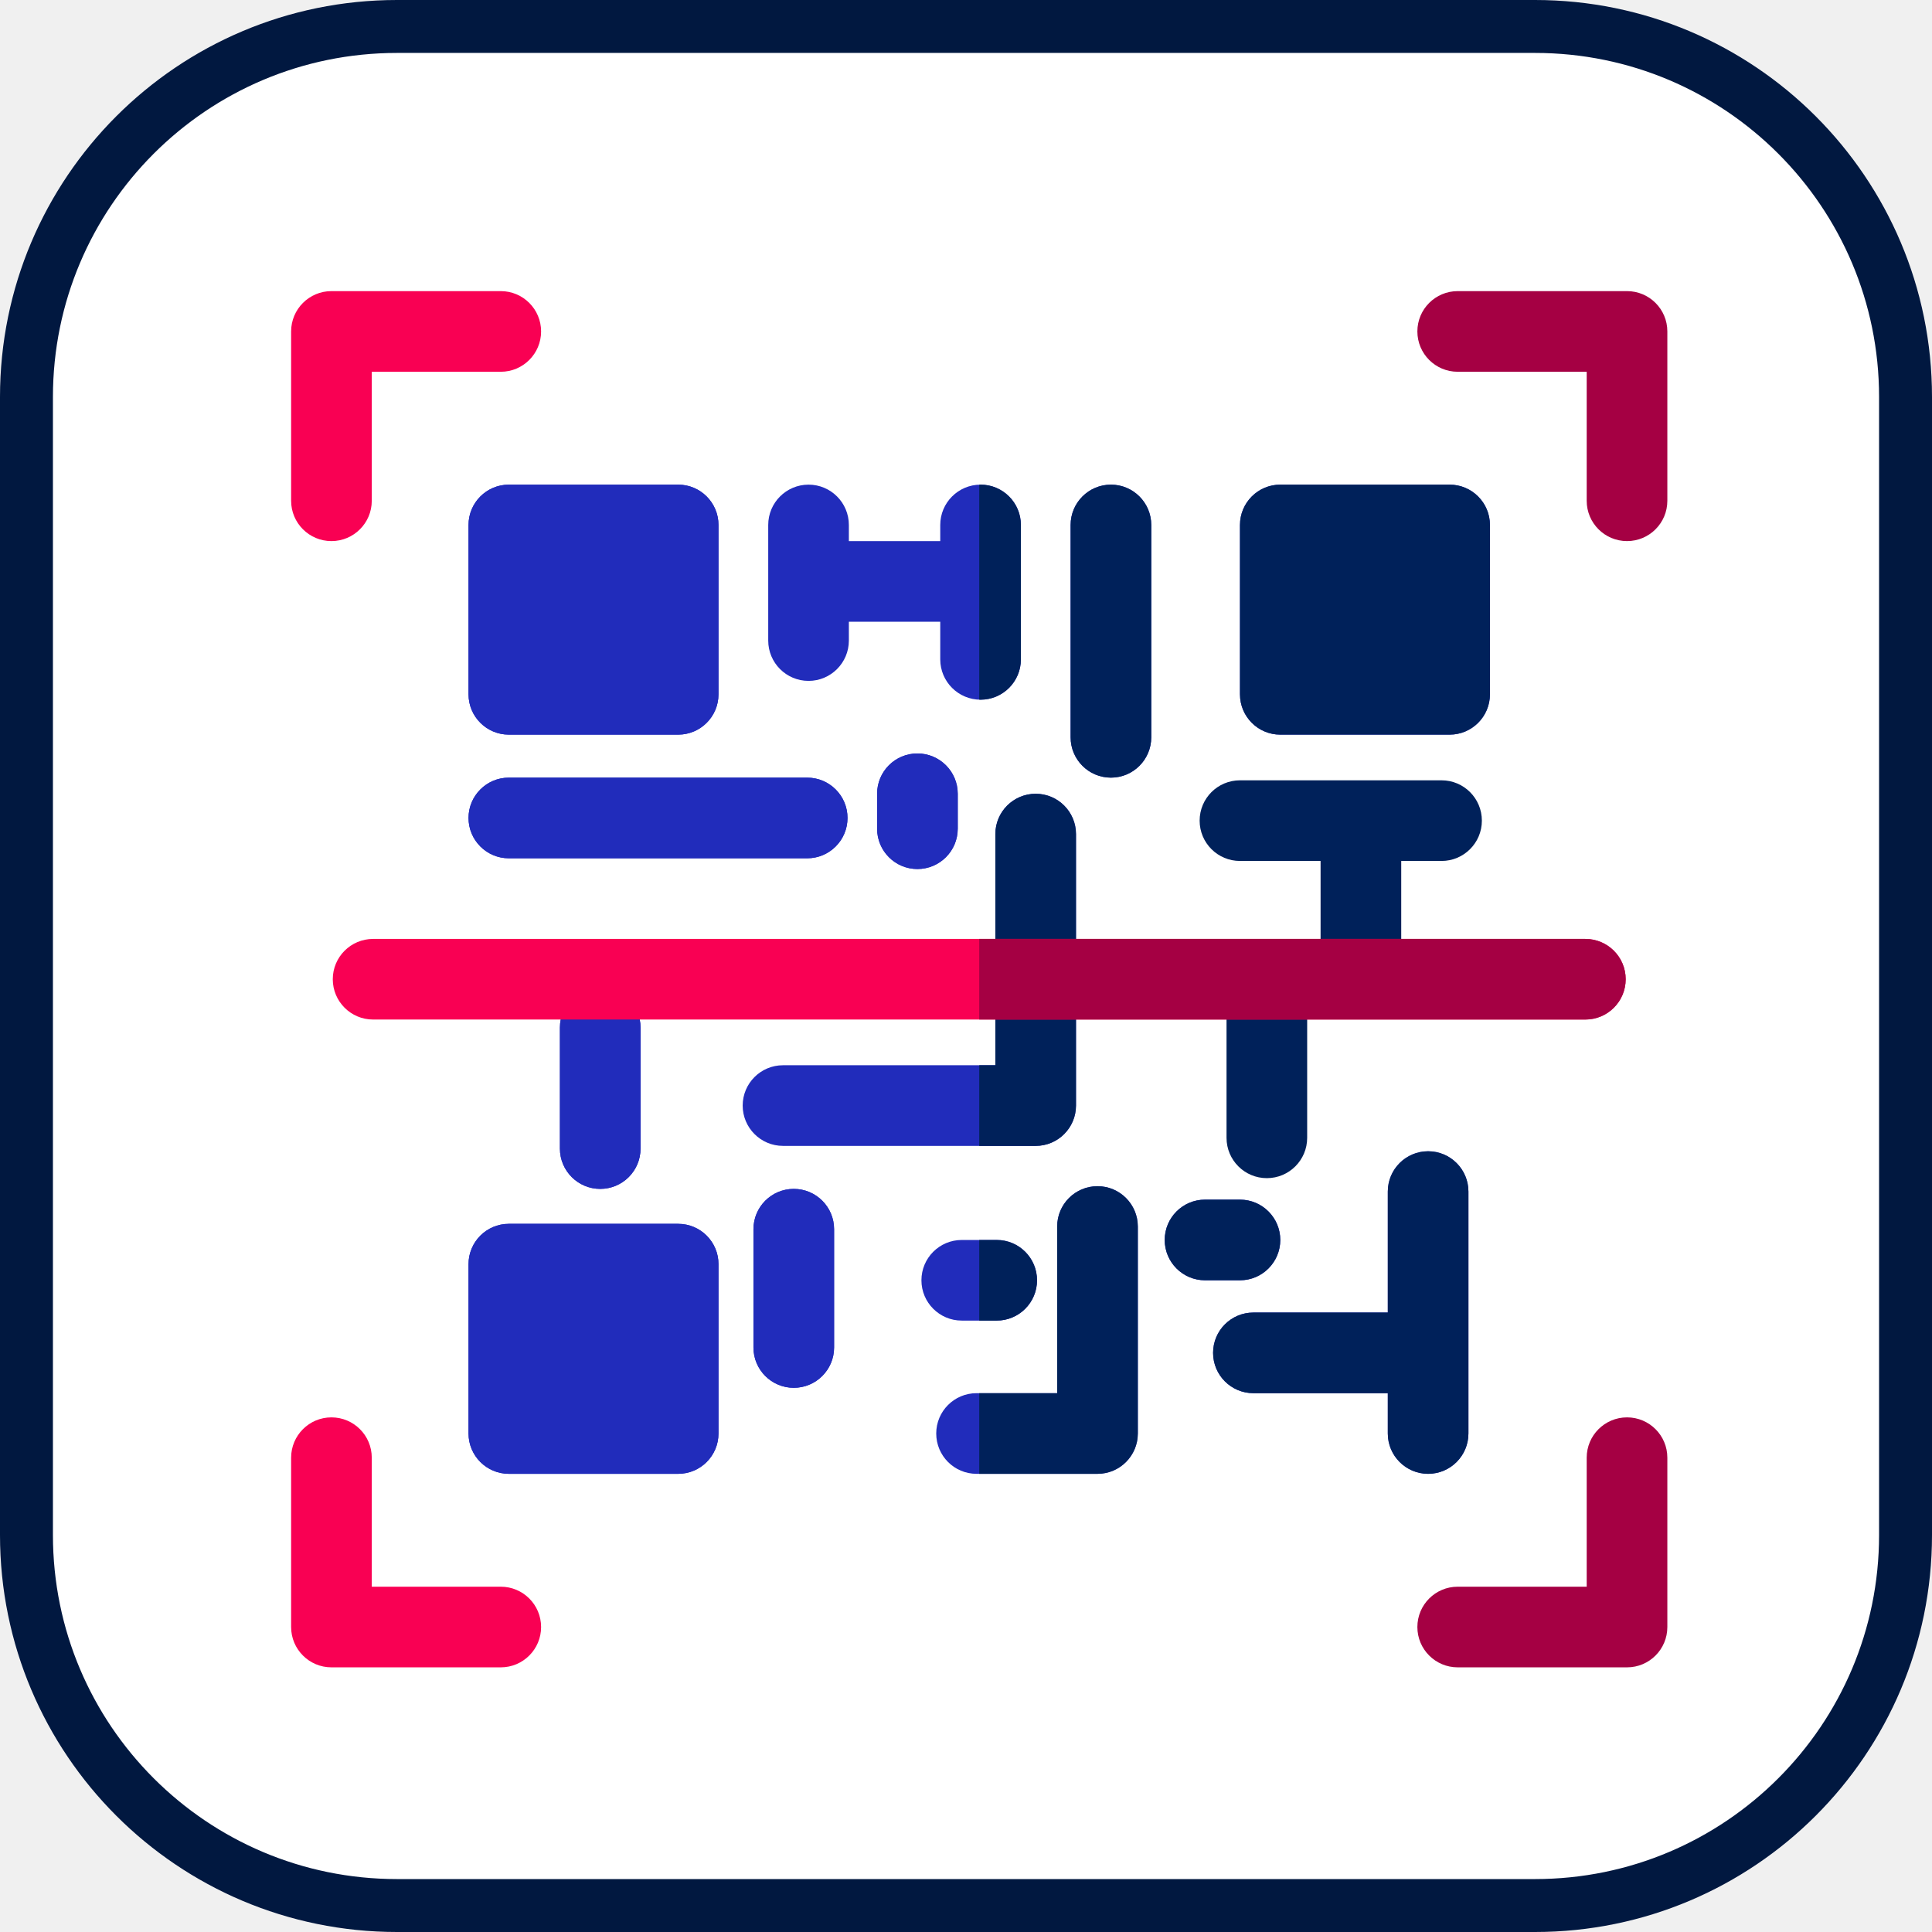
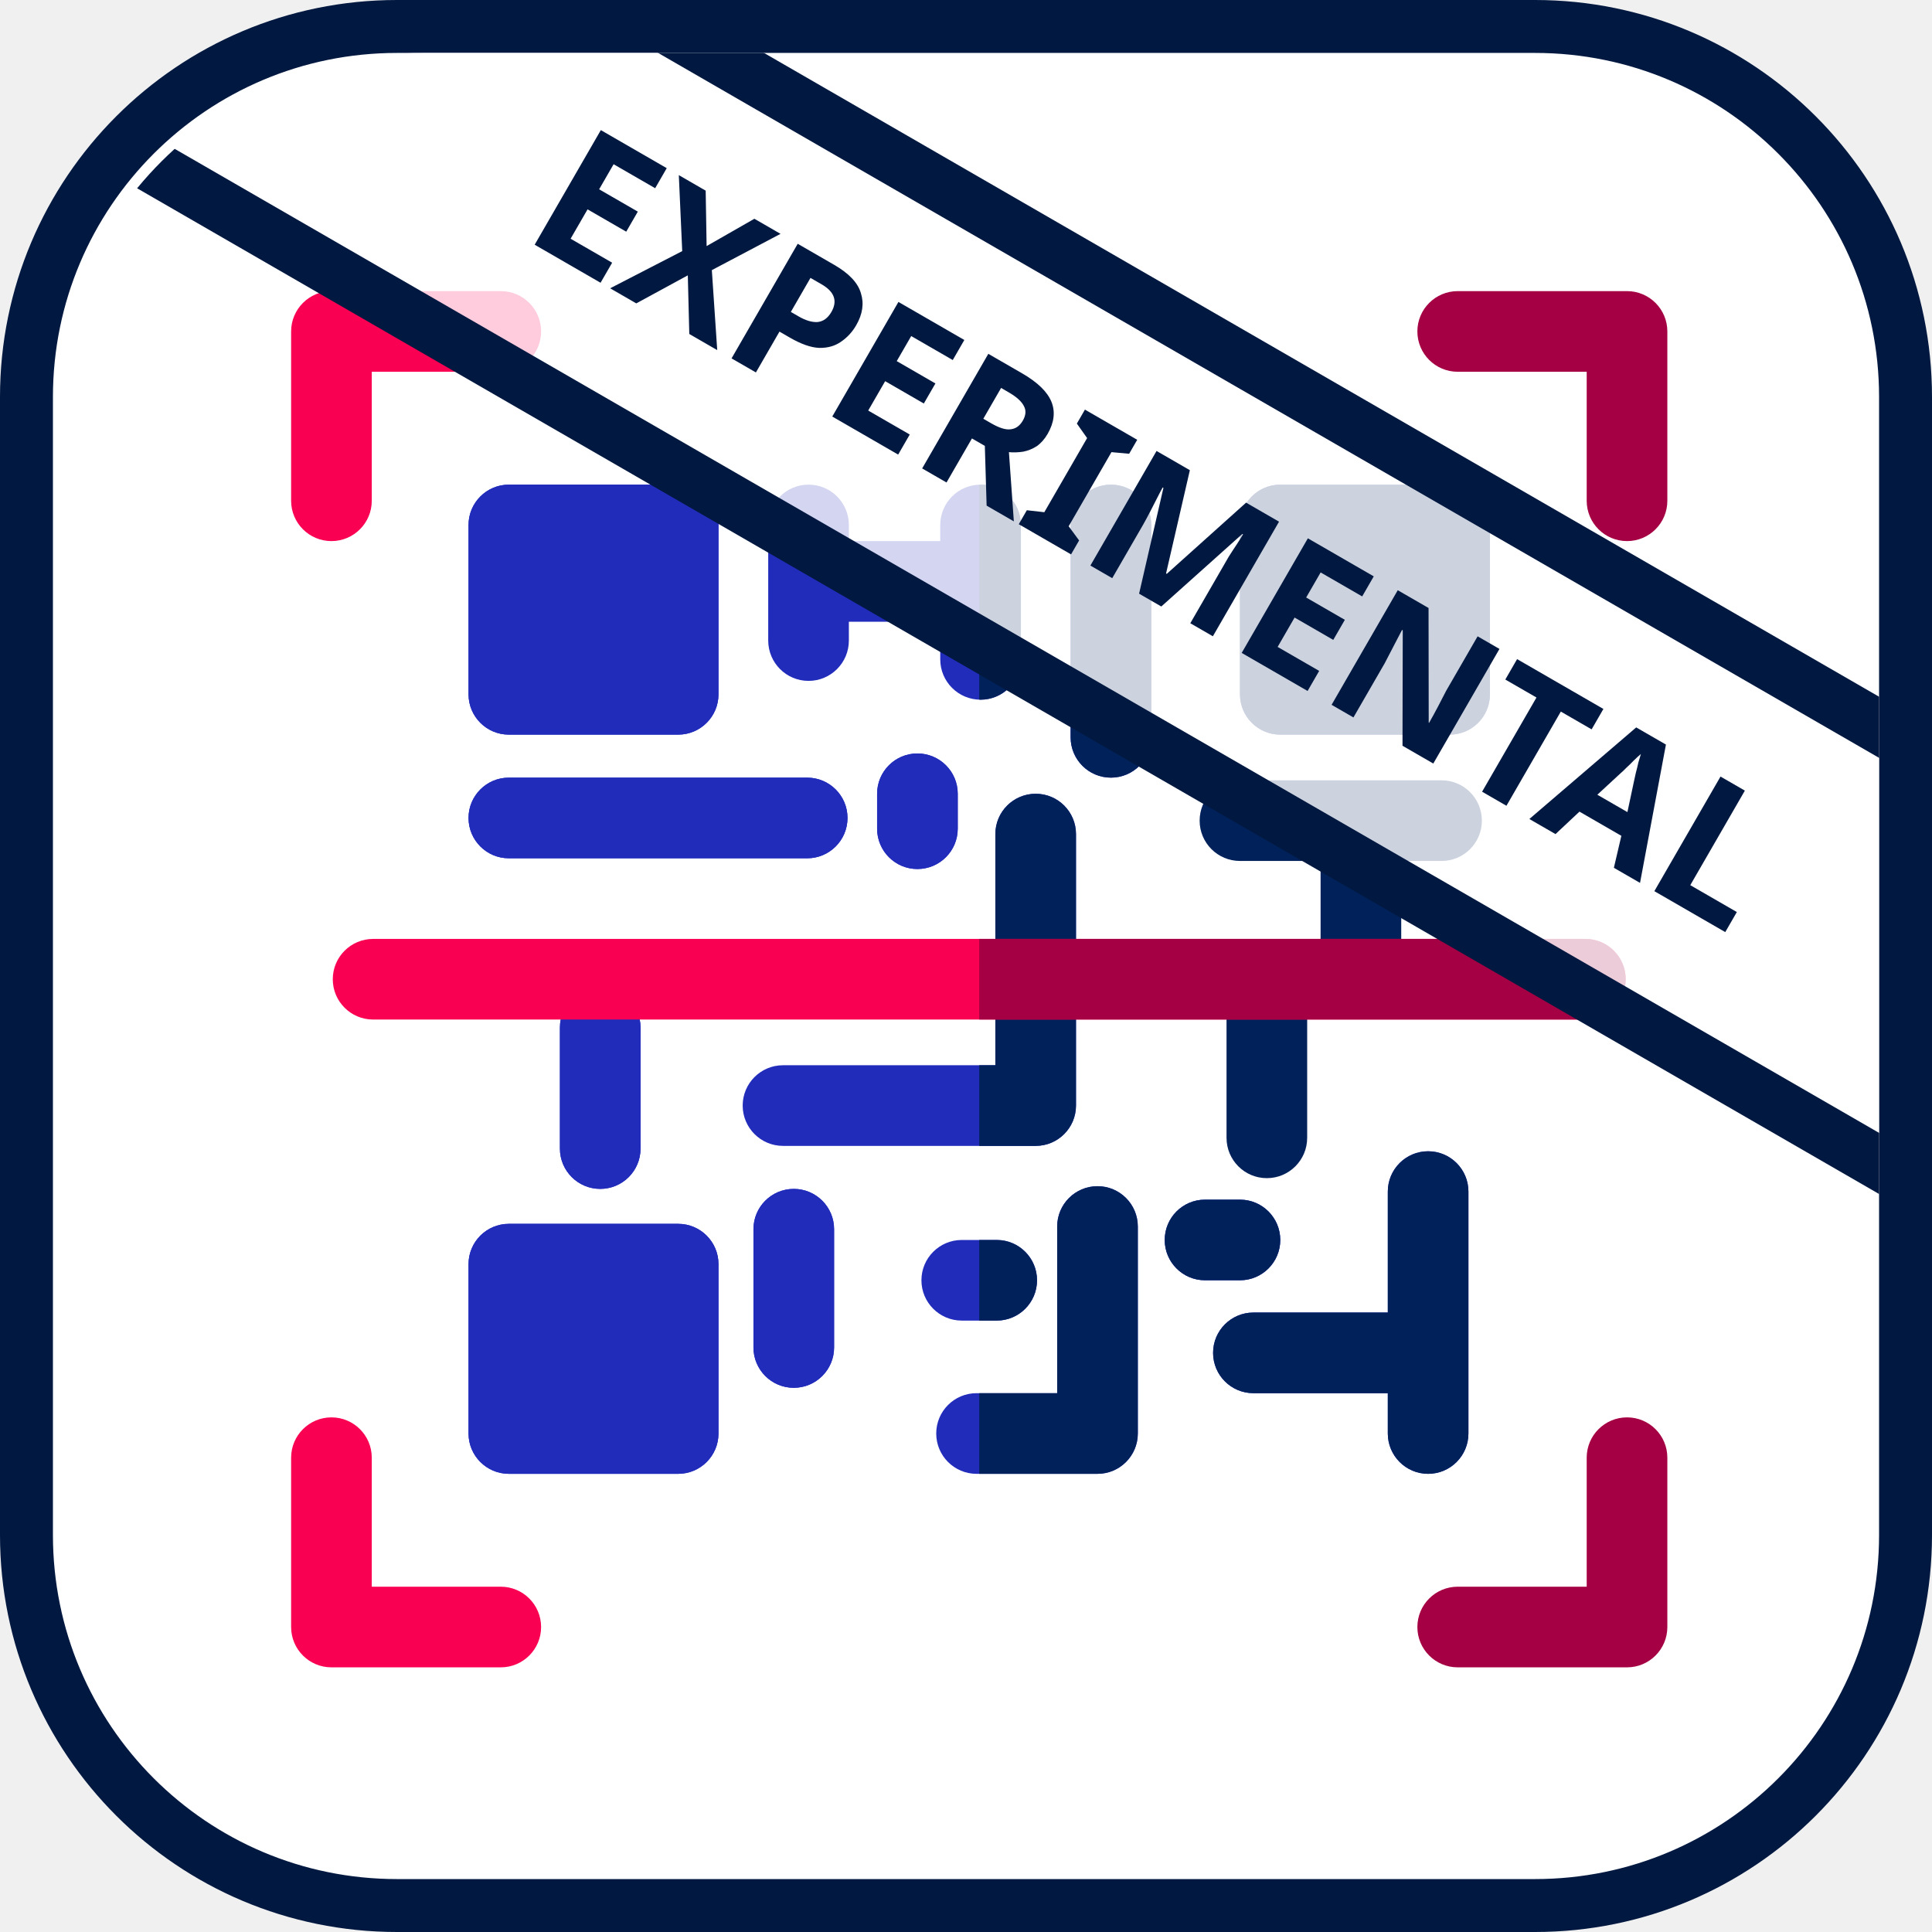
- <svg xmlns="http://www.w3.org/2000/svg" width="73px" height="73px" viewBox="0 0 73 73" version="1.1">
-   <defs />
+ <svg xmlns="http://www.w3.org/2000/svg" xmlns:xlink="http://www.w3.org/1999/xlink" width="73px" height="73px" viewBox="0 0 73 73" version="1.1">
+   <defs>
+     <rect id="path-1" x="0" y="0" width="69" height="69" rx="14" />
+   </defs>
  <g id="the-modern-web/shape-detection" stroke="none" stroke-width="1" fill="none" fill-rule="evenodd">
    <g id="container" transform="translate(2, 2)" fill-rule="nonzero">
      <rect id="mask" stroke="#011840" stroke-width="2" fill="#FFFFFF" x="-1" y="-1" width="71" height="71" rx="14" />
      <g id="qr-code" transform="translate(9, 9)">
        <path d="M1.523,9.445 C0.682,9.445 0,8.763 0,7.922 L0,1.523 C0,0.682 0.682,0 1.523,0 L7.921,0 C8.763,0 9.445,0.682 9.445,1.523 C9.445,2.365 8.763,3.047 7.921,3.047 L3.047,3.047 L3.047,7.922 C3.047,8.763 2.365,9.445 1.523,9.445 Z" id="Shape" fill="#F90053" />
        <path d="M50.477,9.445 C49.635,9.445 48.953,8.763 48.953,7.922 L48.953,3.047 L44.079,3.047 C43.237,3.047 42.555,2.365 42.555,1.523 C42.555,0.682 43.237,0 44.079,0 L50.477,0 C51.318,0 52,0.682 52,1.523 L52,7.922 C52,8.763 51.318,9.445 50.477,9.445 Z" id="Shape" fill="#A50043" />
        <path d="M7.921,52 L1.523,52 C0.682,52 0,51.318 0,50.477 L0,44.078 C0,43.237 0.682,42.555 1.523,42.555 C2.365,42.555 3.047,43.237 3.047,44.078 L3.047,48.953 L7.921,48.953 C8.763,48.953 9.445,49.635 9.445,50.477 C9.445,51.318 8.763,52 7.921,52 Z" id="Shape" fill="#F90053" />
        <path d="M50.477,52 L44.079,52 C43.237,52 42.555,51.318 42.555,50.477 C42.555,49.635 43.237,48.953 44.079,48.953 L48.953,48.953 L48.953,44.078 C48.953,43.237 49.635,42.555 50.477,42.555 C51.318,42.555 52,43.237 52,44.078 L52,50.477 C52,51.318 51.318,52 50.477,52 Z" id="Shape" fill="#A50043" />
        <path d="M38.391,31.992 L38.391,26.812 C38.391,25.971 37.709,25.289 36.867,25.289 C36.026,25.289 35.344,25.971 35.344,26.812 L35.344,31.992 C35.344,32.834 36.026,33.516 36.867,33.516 C37.709,33.516 38.391,32.834 38.391,31.992 Z" id="Shape" fill="#00215A" />
        <path d="M43.469,18.484 L35.852,18.484 C35.01,18.484 34.328,19.166 34.328,20.008 C34.328,20.849 35.01,21.531 35.852,21.531 L38.898,21.531 L38.898,24.578 C38.898,25.419 39.581,26.102 40.422,26.102 C41.263,26.102 41.945,25.419 41.945,24.578 L41.945,21.531 L43.469,21.531 C44.31,21.531 44.992,20.849 44.992,20.008 C44.992,19.166 44.31,18.484 43.469,18.484 Z" id="Shape" fill="#00215A" />
        <path d="M14.625,35.242 L8.227,35.242 C7.385,35.242 6.703,35.924 6.703,36.766 L6.703,43.164 C6.703,44.005 7.385,44.688 8.227,44.688 L14.625,44.688 C15.466,44.688 16.148,44.005 16.148,43.164 L16.148,36.766 C16.148,35.924 15.466,35.242 14.625,35.242 Z" id="Shape" fill="#212CBB" />
        <path d="M8.227,16.758 L14.625,16.758 C15.466,16.758 16.148,16.076 16.148,15.234 L16.148,8.836 C16.148,7.995 15.466,7.312 14.625,7.312 L8.227,7.312 C7.385,7.312 6.703,7.995 6.703,8.836 L6.703,15.234 C6.703,16.076 7.385,16.758 8.227,16.758 Z" id="Shape" fill="#212CBB" />
        <path d="M43.773,7.312 L37.375,7.312 C36.534,7.312 35.852,7.995 35.852,8.836 L35.852,15.234 C35.852,16.076 36.534,16.758 37.375,16.758 L43.773,16.758 C44.615,16.758 45.297,16.076 45.297,15.234 L45.297,8.836 C45.297,7.995 44.615,7.312 43.773,7.312 Z" id="Shape" fill="#212CBB" />
        <path d="M18.992,33.922 C18.151,33.922 17.469,34.604 17.469,35.445 L17.469,39.914 C17.469,40.755 18.151,41.438 18.992,41.438 C19.834,41.438 20.516,40.755 20.516,39.914 L20.516,35.445 C20.516,34.604 19.834,33.922 18.992,33.922 Z" id="Shape" fill="#212CBB" />
        <path d="M10.156,27.828 L10.156,32.398 C10.156,33.24 10.838,33.922 11.68,33.922 C12.521,33.922 13.203,33.24 13.203,32.398 L13.203,27.828 C13.203,26.987 12.521,26.305 11.68,26.305 C10.838,26.305 10.156,26.987 10.156,27.828 Z" id="Shape" fill="#212CBB" />
        <path d="M30.469,33.82 C29.627,33.82 28.945,34.502 28.945,35.344 L28.945,41.641 L25.898,41.641 C25.057,41.641 24.375,42.323 24.375,43.164 C24.375,44.005 25.057,44.688 25.898,44.688 L30.469,44.688 C31.31,44.688 31.992,44.005 31.992,43.164 L31.992,35.344 C31.992,34.502 31.31,33.82 30.469,33.82 Z" id="Shape" fill="#212CBB" />
        <path d="M42.961,32.5 C42.12,32.5 41.438,33.182 41.438,34.023 L41.438,38.594 L36.359,38.594 C35.518,38.594 34.836,39.276 34.836,40.117 C34.836,40.959 35.518,41.641 36.359,41.641 L41.438,41.641 L41.438,43.164 C41.438,44.005 42.12,44.688 42.961,44.688 C43.802,44.688 44.484,44.005 44.484,43.164 L44.484,34.023 C44.484,33.182 43.802,32.5 42.961,32.5 Z" id="Shape" fill="#212CBB" />
        <path d="M37.375,35.852 C37.375,35.01 36.693,34.328 35.852,34.328 L34.531,34.328 C33.69,34.328 33.008,35.01 33.008,35.852 C33.008,36.693 33.69,37.375 34.531,37.375 L35.852,37.375 C36.693,37.375 37.375,36.693 37.375,35.852 Z" id="Shape" fill="#212CBB" />
        <path d="M18.586,32.297 L28.133,32.297 C28.974,32.297 29.656,31.615 29.656,30.773 L29.656,20.516 C29.656,19.674 28.974,18.992 28.133,18.992 C27.291,18.992 26.609,19.674 26.609,20.516 L26.609,29.25 L18.586,29.25 C17.745,29.25 17.062,29.932 17.062,30.773 C17.062,31.615 17.745,32.297 18.586,32.297 Z" id="Shape" fill="#212CBB" />
        <path d="M8.226,21.43 L19.5,21.43 C20.341,21.43 21.023,20.748 21.023,19.906 C21.023,19.065 20.341,18.383 19.5,18.383 L8.226,18.383 C7.385,18.383 6.703,19.065 6.703,19.906 C6.703,20.748 7.385,21.43 8.226,21.43 Z" id="Shape" fill="#212CBB" />
        <path d="M19.551,14.727 C20.392,14.727 21.074,14.044 21.074,13.203 L21.074,12.492 L24.527,12.492 L24.527,13.914 C24.527,14.755 25.209,15.438 26.051,15.438 C26.892,15.438 27.574,14.755 27.574,13.914 L27.574,8.836 C27.574,7.995 26.892,7.312 26.051,7.312 C25.209,7.312 24.527,7.995 24.527,8.836 L24.527,9.445 L21.074,9.445 L21.074,8.836 C21.074,7.995 20.392,7.312 19.551,7.312 C18.709,7.312 18.027,7.995 18.027,8.836 L18.027,13.203 C18.027,14.044 18.709,14.727 19.551,14.727 Z" id="Shape" fill="#212CBB" />
        <path d="M30.977,7.312 C30.135,7.312 29.453,7.995 29.453,8.836 L29.453,16.859 C29.453,17.701 30.135,18.383 30.977,18.383 C31.818,18.383 32.5,17.701 32.5,16.859 L32.5,8.836 C32.5,7.995 31.818,7.312 30.977,7.312 Z" id="Shape" fill="#212CBB" />
        <path d="M23.664,17.469 C22.823,17.469 22.141,18.151 22.141,18.992 L22.141,20.312 C22.141,21.154 22.823,21.836 23.664,21.836 C24.505,21.836 25.188,21.154 25.188,20.312 L25.188,18.992 C25.188,18.151 24.505,17.469 23.664,17.469 Z" id="Shape" fill="#212CBB" />
        <path d="M26.66,38.898 C27.502,38.898 28.184,38.216 28.184,37.375 C28.184,36.534 27.502,35.852 26.66,35.852 L25.34,35.852 C24.498,35.852 23.816,36.534 23.816,37.375 C23.816,38.216 24.498,38.898 25.34,38.898 L26.66,38.898 Z" id="Shape" fill="#212CBB" />
        <path d="M10.156,27.828 L10.156,32.398 C10.156,33.24 10.838,33.922 11.68,33.922 C12.521,33.922 13.203,33.24 13.203,32.398 L13.203,27.828 C13.203,26.987 12.521,26.305 11.68,26.305 C10.838,26.305 10.156,26.987 10.156,27.828 Z" id="Shape" fill="#212CBB" />
        <path d="M14.625,35.242 L8.227,35.242 C7.385,35.242 6.703,35.924 6.703,36.766 L6.703,43.164 C6.703,44.005 7.385,44.688 8.227,44.688 L14.625,44.688 C15.466,44.688 16.148,44.005 16.148,43.164 L16.148,36.766 C16.148,35.924 15.466,35.242 14.625,35.242 Z" id="Shape" fill="#212CBB" />
        <path d="M8.227,16.758 L14.625,16.758 C15.466,16.758 16.148,16.076 16.148,15.234 L16.148,8.836 C16.148,7.995 15.466,7.312 14.625,7.312 L8.227,7.312 C7.385,7.312 6.703,7.995 6.703,8.836 L6.703,15.234 C6.703,16.076 7.385,16.758 8.227,16.758 Z" id="Shape" fill="#212CBB" />
        <path d="M43.773,7.312 L37.375,7.312 C36.534,7.312 35.852,7.995 35.852,8.836 L35.852,15.234 C35.852,16.076 36.534,16.758 37.375,16.758 L43.773,16.758 C44.615,16.758 45.297,16.076 45.297,15.234 L45.297,8.836 C45.297,7.995 44.615,7.312 43.773,7.312 Z" id="Shape" fill="#00215A" />
        <path d="M18.992,33.922 C18.151,33.922 17.469,34.604 17.469,35.445 L17.469,39.914 C17.469,40.755 18.151,41.438 18.992,41.438 C19.834,41.438 20.516,40.755 20.516,39.914 L20.516,35.445 C20.516,34.604 19.834,33.922 18.992,33.922 Z" id="Shape" fill="#212CBB" />
        <path d="M42.961,32.5 C42.12,32.5 41.438,33.182 41.438,34.023 L41.438,38.594 L36.359,38.594 C35.518,38.594 34.836,39.276 34.836,40.117 C34.836,40.959 35.518,41.641 36.359,41.641 L41.438,41.641 L41.438,43.164 C41.438,44.005 42.12,44.688 42.961,44.688 C43.802,44.688 44.484,44.005 44.484,43.164 L44.484,34.023 C44.484,33.182 43.802,32.5 42.961,32.5 Z" id="Shape" fill="#00215A" />
        <path d="M37.375,35.852 C37.375,35.01 36.693,34.328 35.852,34.328 L34.531,34.328 C33.69,34.328 33.008,35.01 33.008,35.852 C33.008,36.693 33.69,37.375 34.531,37.375 L35.852,37.375 C36.693,37.375 37.375,36.693 37.375,35.852 Z" id="Shape" fill="#00215A" />
        <path d="M8.226,21.43 L19.5,21.43 C20.341,21.43 21.023,20.748 21.023,19.906 C21.023,19.065 20.341,18.383 19.5,18.383 L8.226,18.383 C7.385,18.383 6.703,19.065 6.703,19.906 C6.703,20.748 7.385,21.43 8.226,21.43 Z" id="Shape" fill="#212CBB" />
        <path d="M30.977,7.312 C30.135,7.312 29.453,7.995 29.453,8.836 L29.453,16.859 C29.453,17.701 30.135,18.383 30.977,18.383 C31.818,18.383 32.5,17.701 32.5,16.859 L32.5,8.836 C32.5,7.995 31.818,7.312 30.977,7.312 Z" id="Shape" fill="#00215A" />
        <path d="M23.664,17.469 C22.823,17.469 22.141,18.151 22.141,18.992 L22.141,20.312 C22.141,21.154 22.823,21.836 23.664,21.836 C24.505,21.836 25.188,21.154 25.188,20.312 L25.188,18.992 C25.188,18.151 24.505,17.469 23.664,17.469 Z" id="Shape" fill="#212CBB" />
        <path d="M26.051,7.312 C26.034,7.312 26.017,7.315 26,7.315 L26,15.435 C26.017,15.435 26.034,15.437 26.051,15.437 C26.892,15.437 27.574,14.755 27.574,13.914 L27.574,8.836 C27.574,7.995 26.892,7.312 26.051,7.312 Z" id="Shape" fill="#00215A" />
        <path d="M28.133,18.992 C27.291,18.992 26.609,19.674 26.609,20.516 L26.609,29.25 L26,29.25 L26,32.297 L28.133,32.297 C28.974,32.297 29.656,31.615 29.656,30.773 L29.656,20.516 C29.656,19.674 28.974,18.992 28.133,18.992 Z" id="Shape" fill="#00215A" />
        <path d="M26.66,35.852 L26,35.852 L26,38.898 L26.66,38.898 C27.502,38.898 28.184,38.216 28.184,37.375 C28.184,36.534 27.502,35.852 26.66,35.852 Z" id="Shape" fill="#00215A" />
        <path d="M30.469,33.82 C29.627,33.82 28.945,34.502 28.945,35.344 L28.945,41.641 L26,41.641 L26,44.688 L30.469,44.688 C31.31,44.688 31.992,44.005 31.992,43.164 L31.992,35.344 C31.992,34.502 31.31,33.82 30.469,33.82 Z" id="Shape" fill="#00215A" />
        <path d="M48.902,27.523 L3.098,27.523 C2.256,27.523 1.574,26.841 1.574,26 C1.574,25.159 2.256,24.477 3.098,24.477 L48.902,24.477 C49.744,24.477 50.426,25.159 50.426,26 C50.426,26.841 49.744,27.523 48.902,27.523 Z" id="Shape" fill="#F90053" />
        <path d="M48.902,24.477 L26,24.477 L26,27.523 L48.902,27.523 C49.744,27.523 50.426,26.841 50.426,26 C50.426,25.159 49.744,24.477 48.902,24.477 Z" id="Shape" fill="#A50043" />
      </g>
    </g>
+     <g id="Group-2" transform="translate(2, 2)">
+       <g id="Rectangle-5">
+         <mask id="mask-2" fill="white">
+           <use xlink:href="#path-1" />
+         </mask>
+         <g id="Mask" fill-rule="nonzero" />
+         <g id="Group-3" mask="url(#mask-2)">
+           <g transform="translate(36.93782, 15.36603) rotate(-330) translate(-36.93782, -15.36603) translate(-12.56218, 6.366025)">
+             <rect id="Rectangle-5" stroke="#011840" stroke-width="2" fill-opacity="0.8" fill="#FFFFFF" fill-rule="nonzero" transform="translate(49.39425, 8.863804) rotate(-90) translate(-49.39425, -8.863804) " x="42.258" y="-39.53" width="14.272" height="96.788" />
+             <text id="EXPERIMENTAL" stroke="none" fill="none" font-family="Rubik-Bold, Rubik" font-size="7" font-weight="bold">
+               <tspan x="28.588" y="11.334" fill="#011840">EXPERIMENTAL</tspan>
+             </text>
+           </g>
+         </g>
+       </g>
+     </g>
  </g>
</svg>
